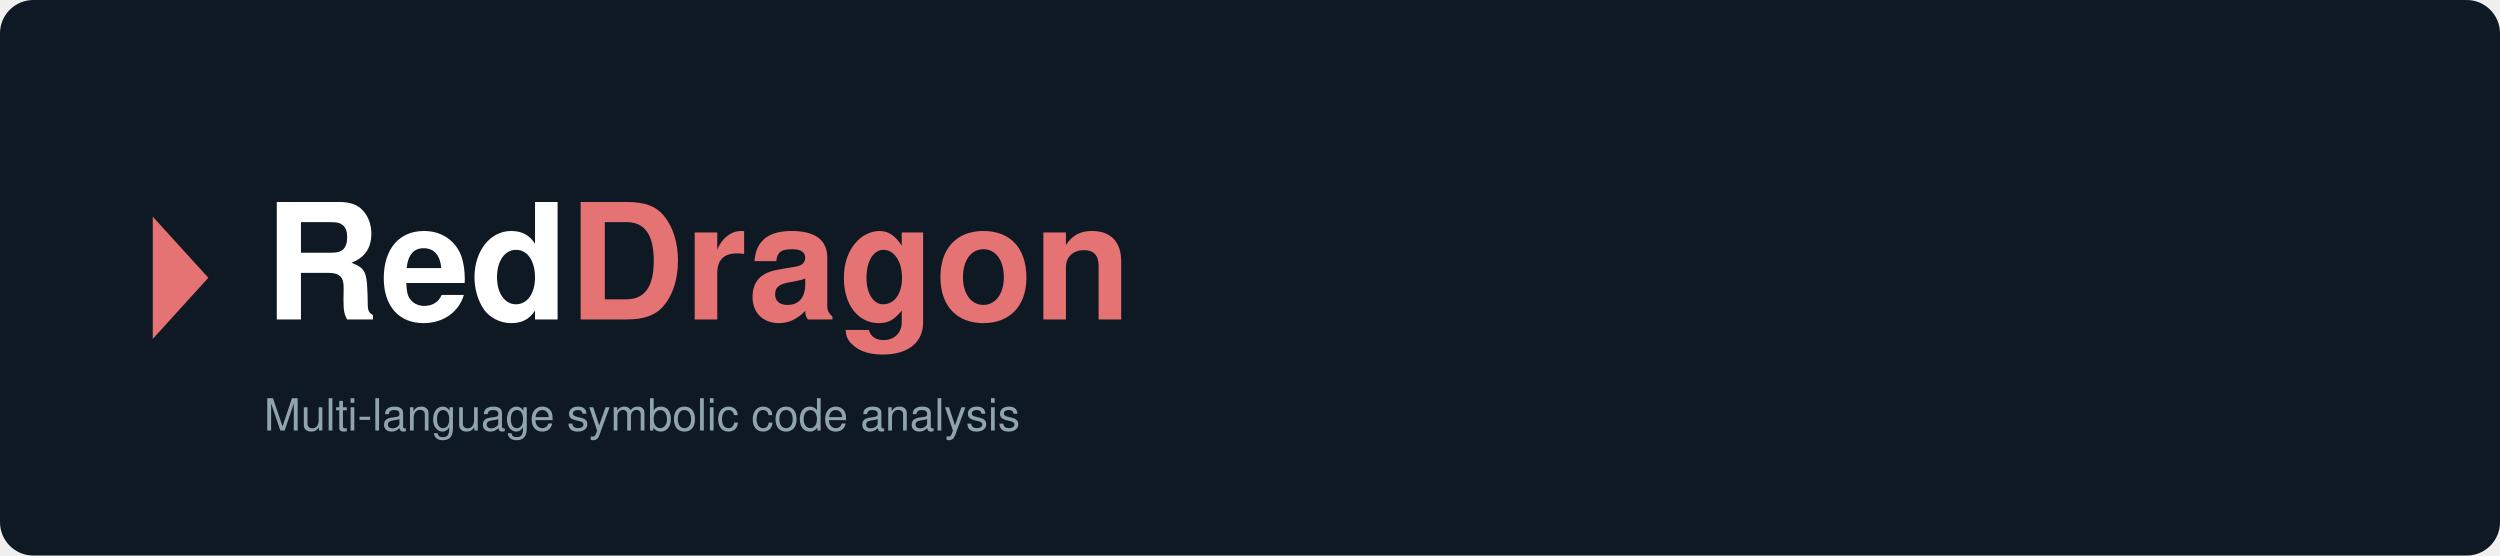
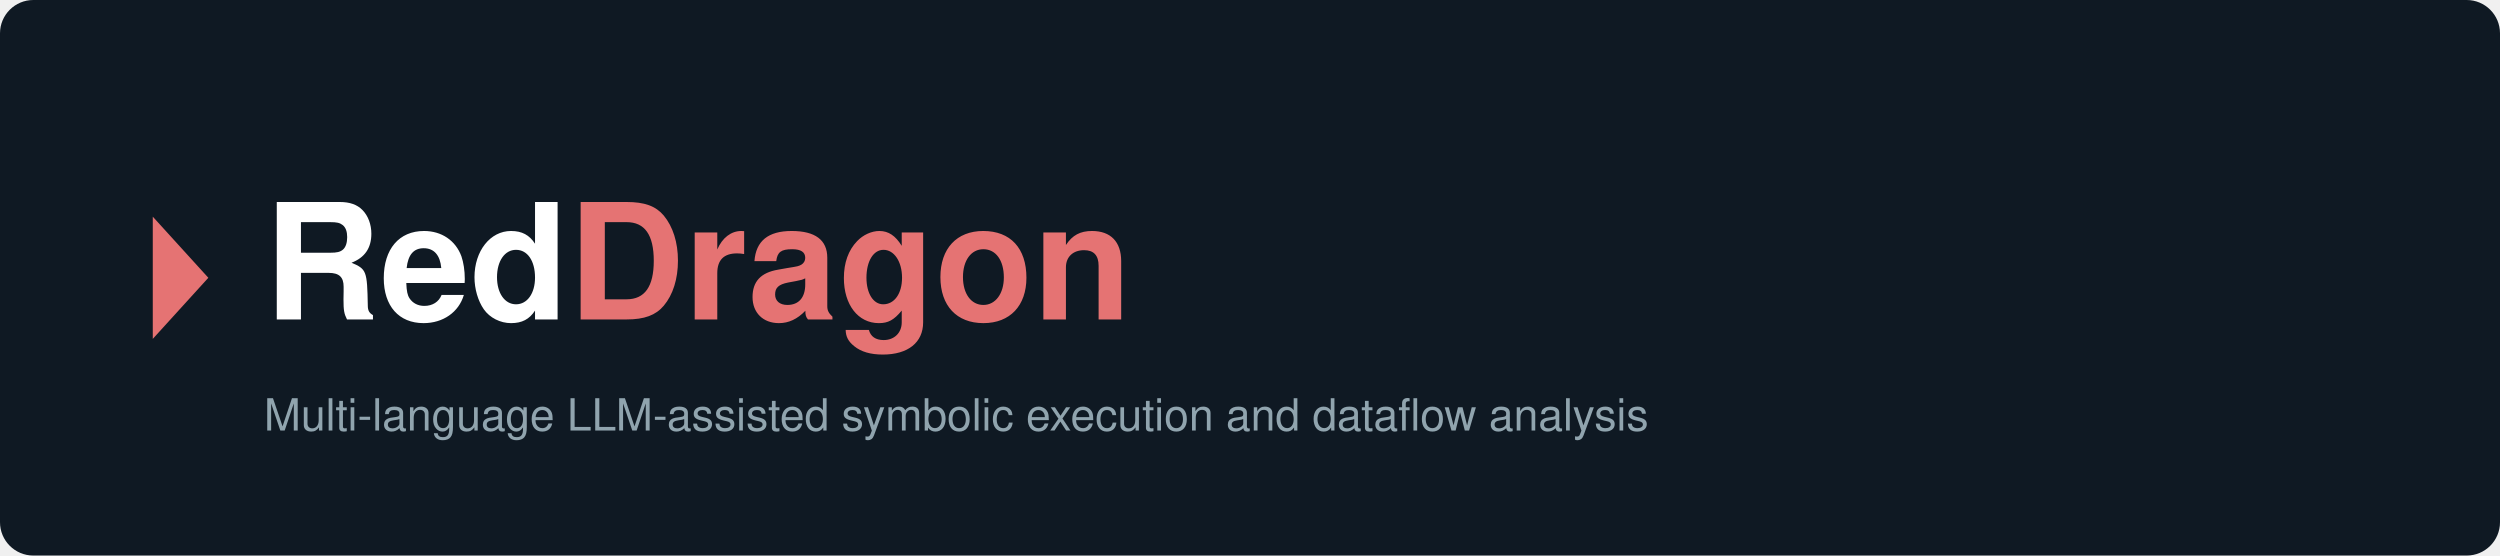
<svg xmlns="http://www.w3.org/2000/svg" viewBox="0 0 900 200" width="900" height="200">
  <rect width="900" height="200" rx="12" fill="#0f1923" />
  <polygon points="55,78 75,100 55,122" fill="#e57373" />
  <text x="95" y="115" fill="#ffffff" font-family="Helvetica, Arial, sans-serif" font-size="58" font-weight="bold">Red<tspan fill="#e57373">Dragon</tspan>
  </text>
-   <text x="95" y="155" fill="#90a4ae" font-family="Helvetica, Arial, sans-serif" font-size="16">Multi-language symbolic code analysis</text>
+   <text x="95" y="155" fill="#90a4ae" font-family="Helvetica, Arial, sans-serif" font-size="16">Multi-language LLM-assisted symbolic execution and dataflow analysis</text>
</svg>
